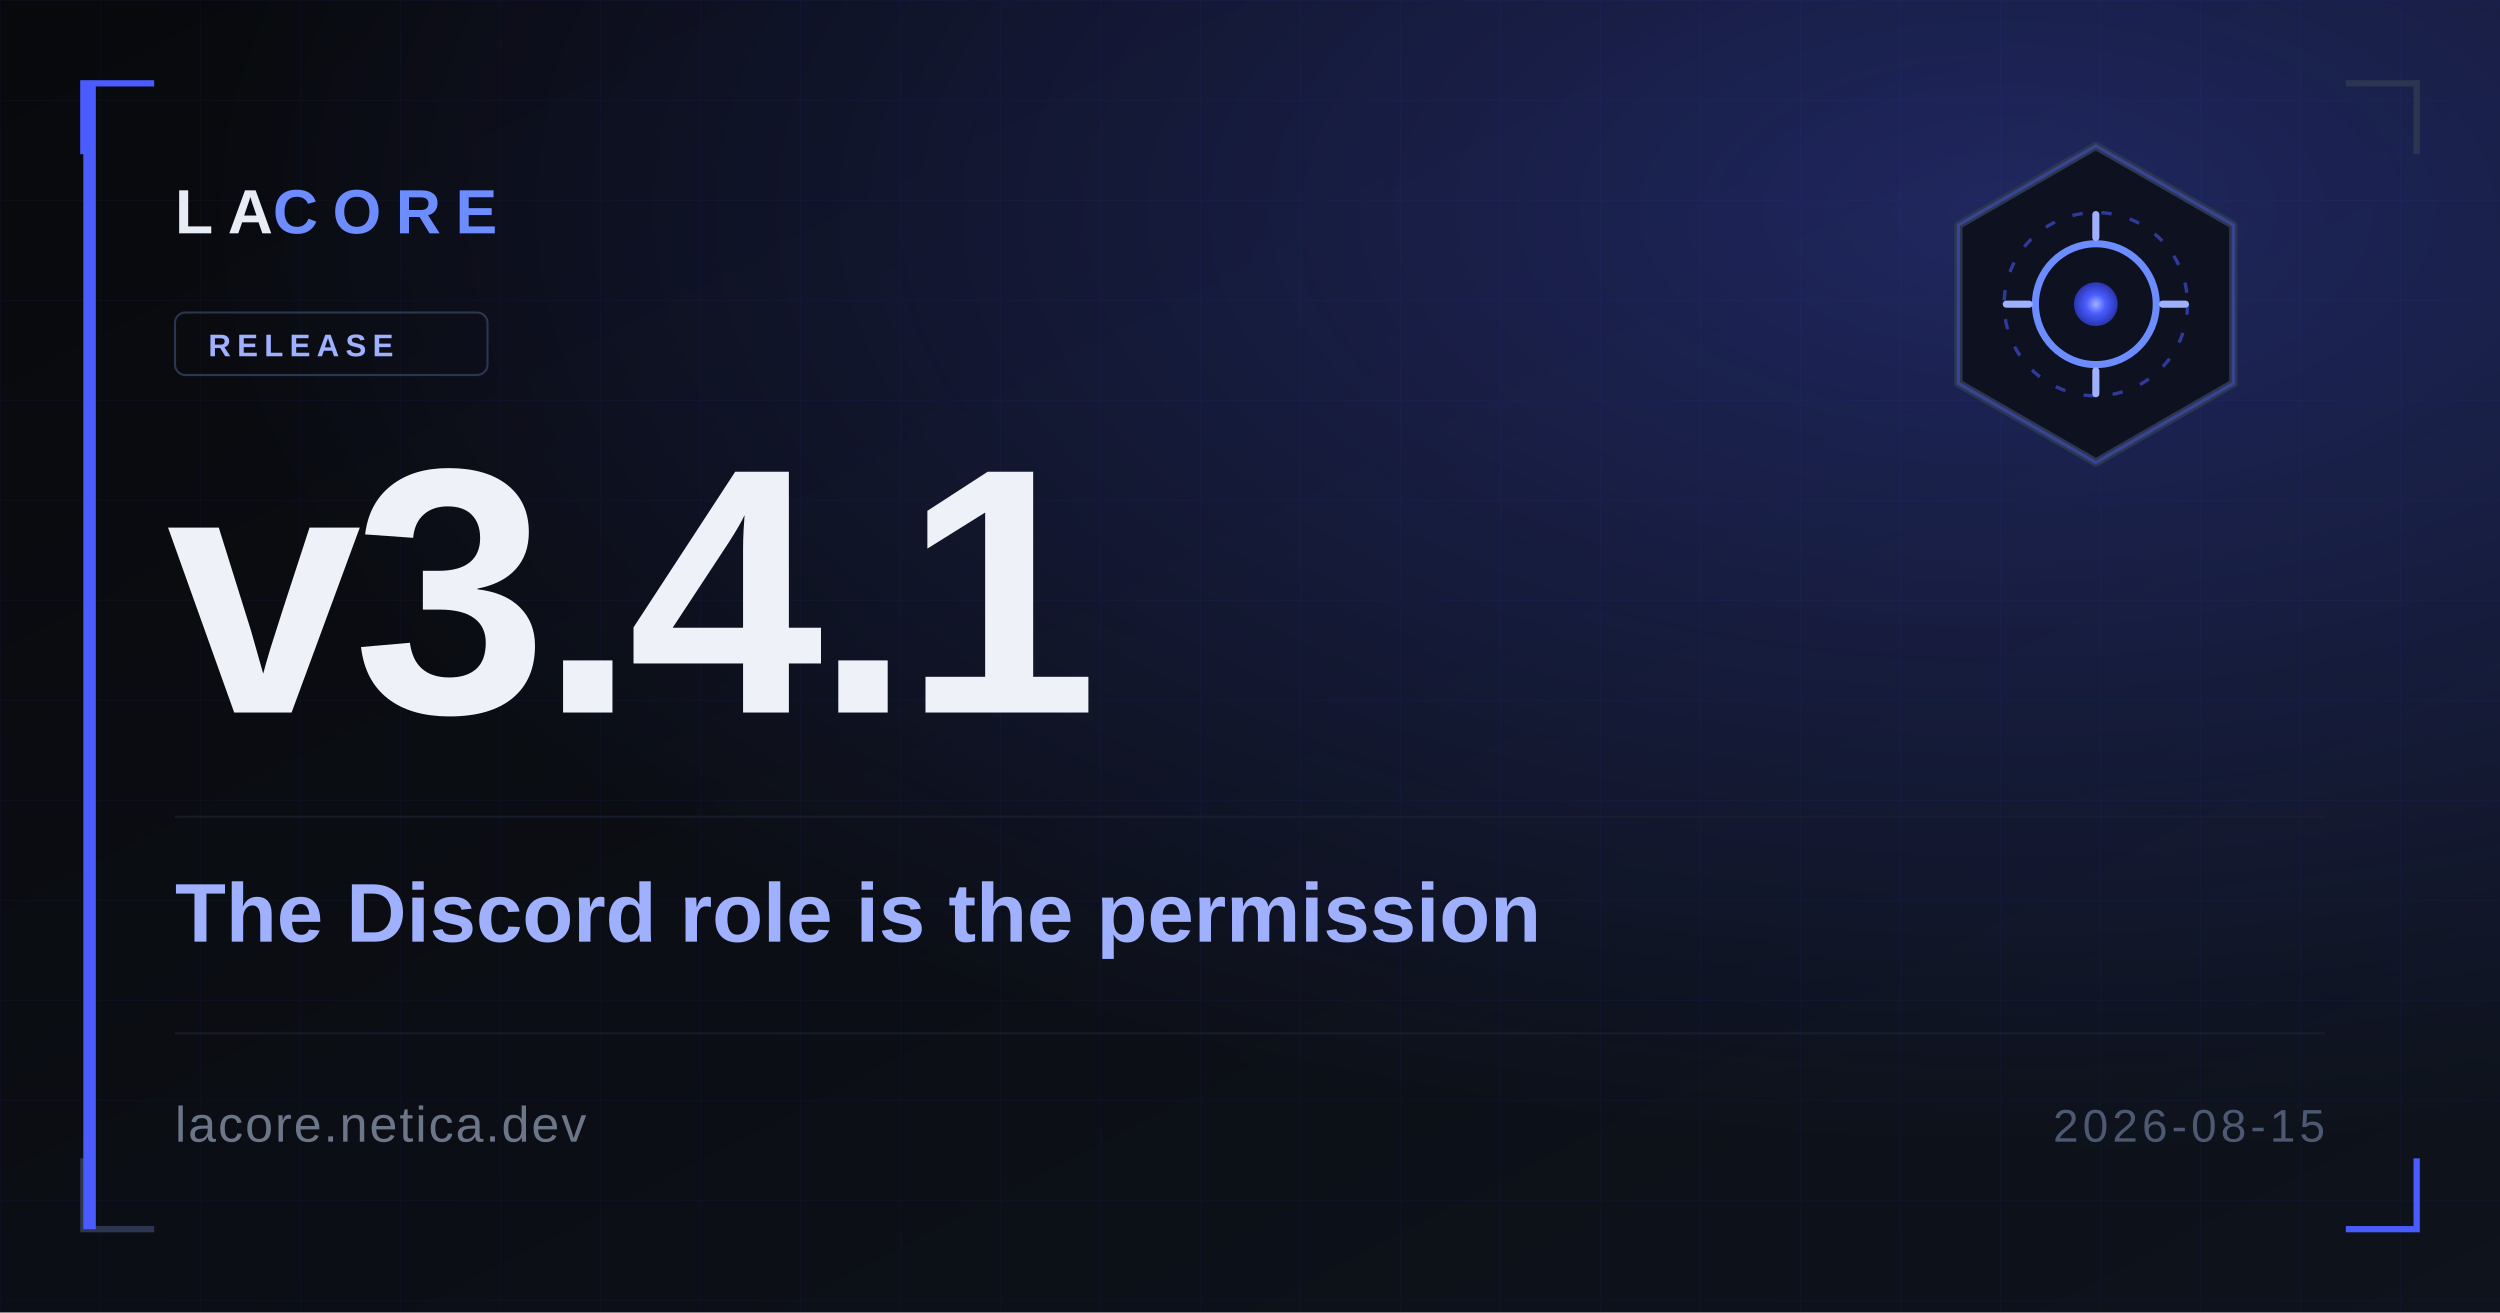
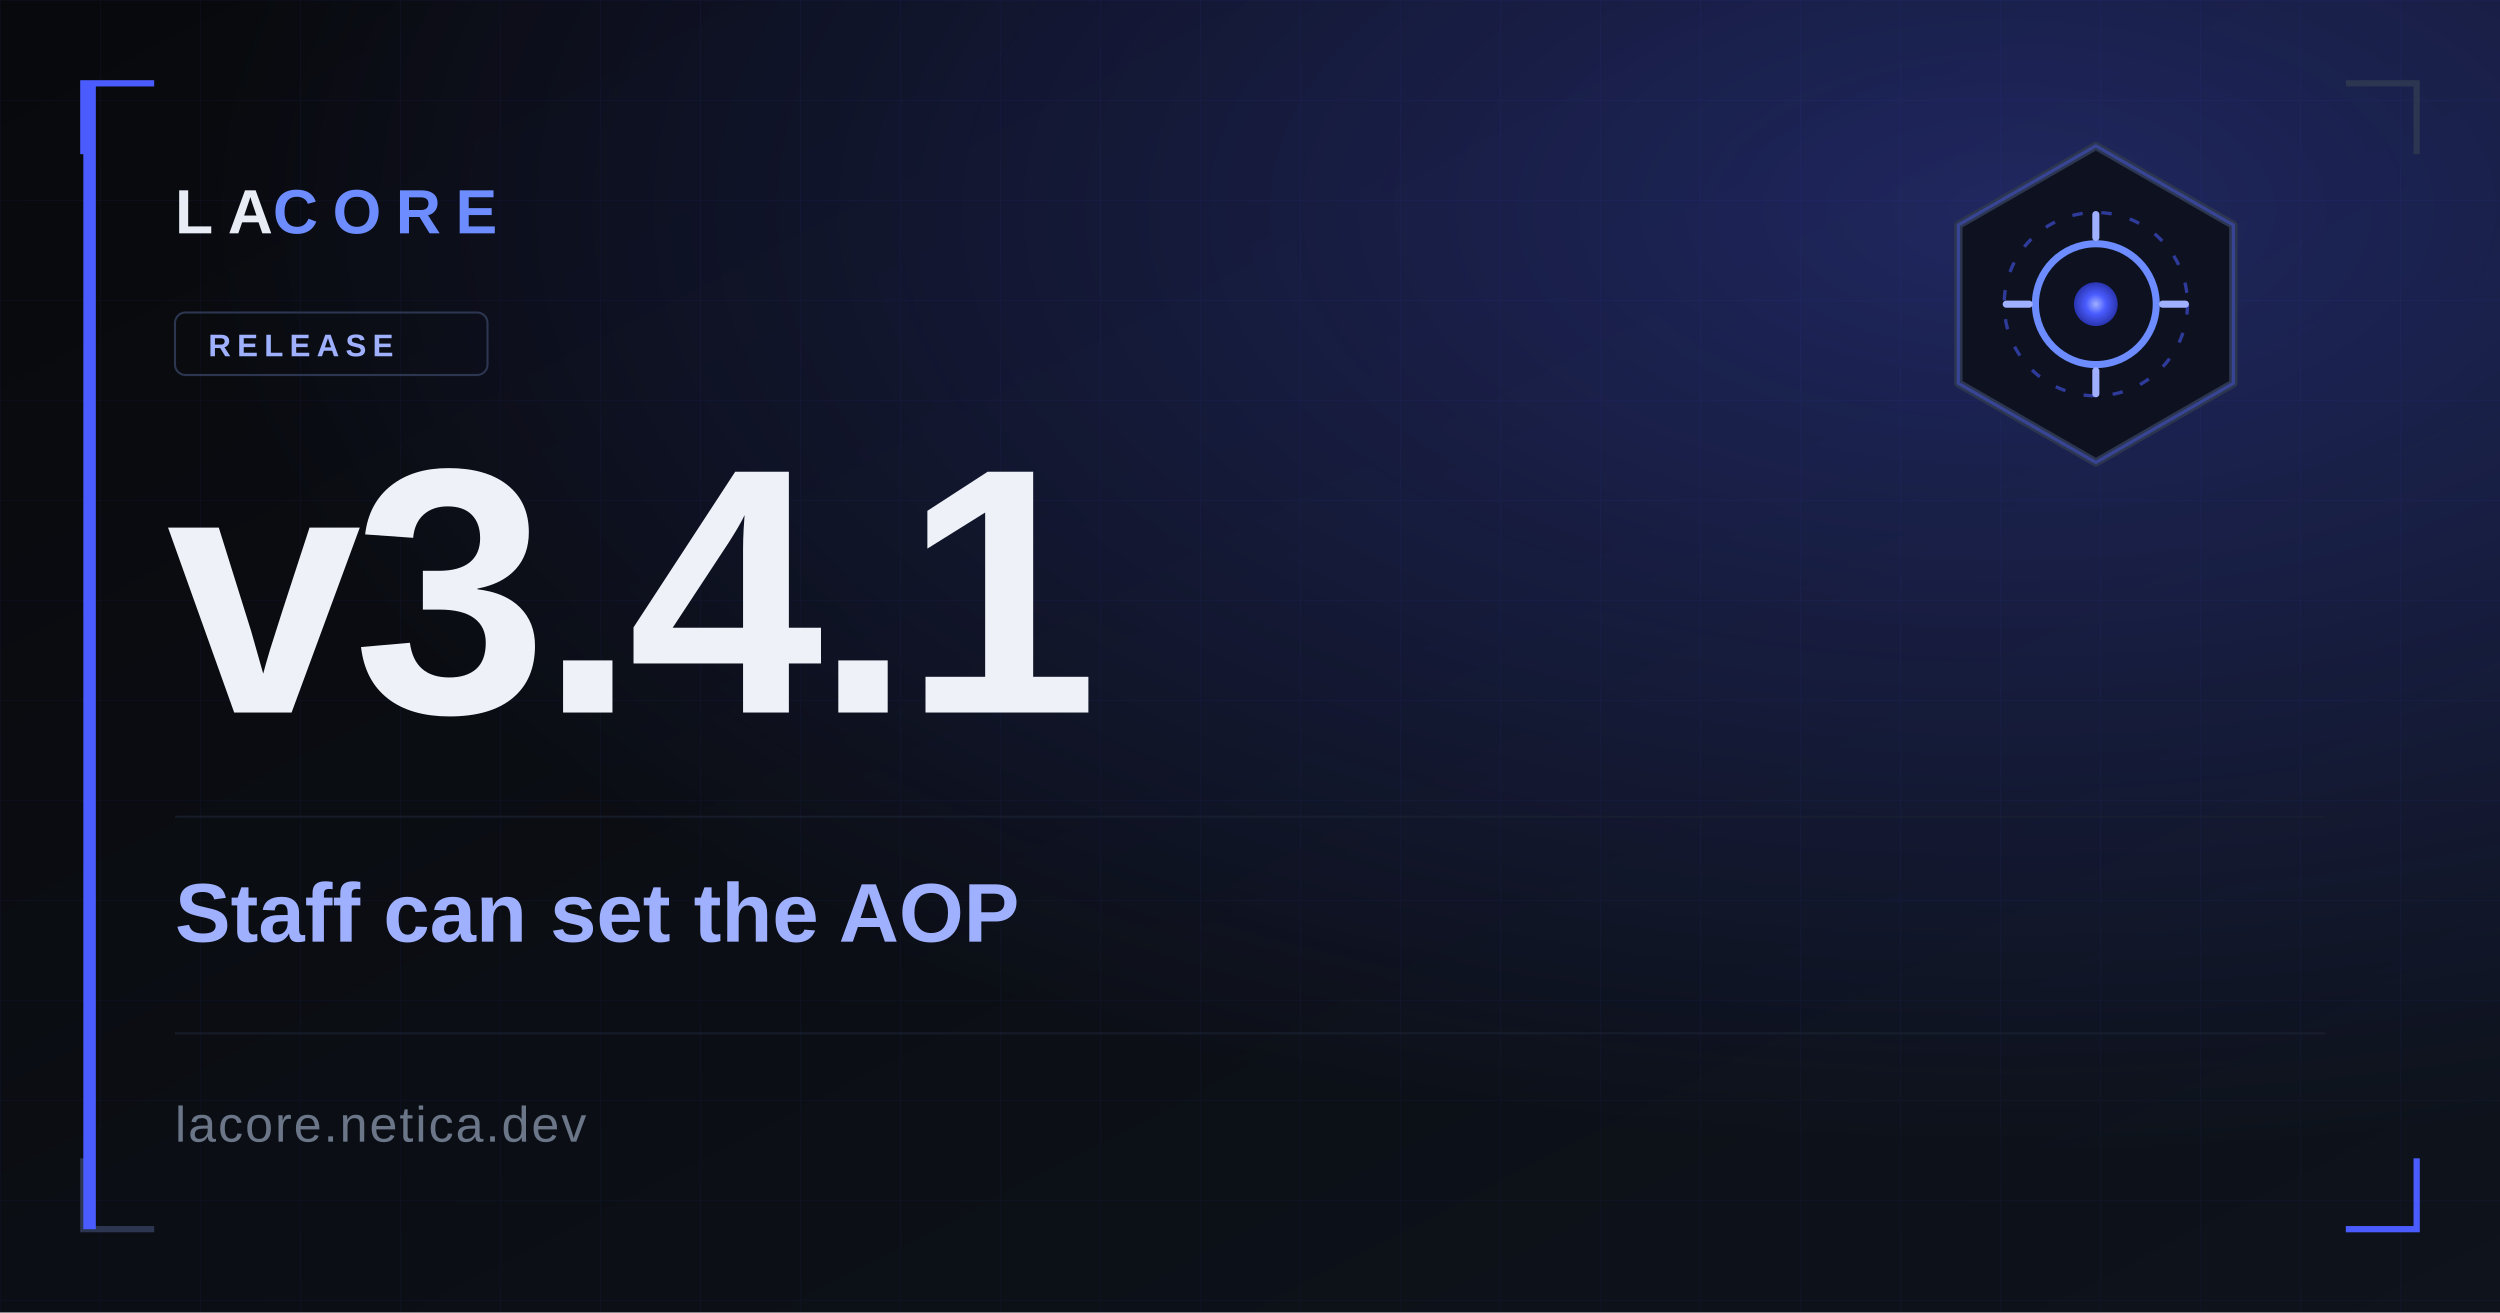
<svg xmlns="http://www.w3.org/2000/svg" viewBox="0 0 1200 630" font-family="'Chakra Petch', 'Segoe UI', system-ui, -apple-system, Arial, sans-serif">
  <defs>
    <linearGradient id="bg" x1="0" y1="0" x2="1" y2="1">
      <stop offset="0" stop-color="#08090c" />
      <stop offset="1" stop-color="#0e131c" />
    </linearGradient>
    <radialGradient id="glow" cx="0.8" cy="0.16" r="0.72">
      <stop offset="0" stop-color="#4a5cff" stop-opacity="0.32" />
      <stop offset="1" stop-color="#4a5cff" stop-opacity="0" />
    </radialGradient>
    <radialGradient id="core" cx="0.5" cy="0.5" r="0.5">
      <stop offset="0" stop-color="#9fb0ff" />
      <stop offset="0.45" stop-color="#4a5cff" />
      <stop offset="1" stop-color="#2a35b0" />
    </radialGradient>
    <pattern id="grid" width="48" height="48" patternUnits="userSpaceOnUse">
      <path d="M48 0H0V48" fill="none" stroke="#4a5cff" stroke-opacity="0.05" stroke-width="1" />
    </pattern>
  </defs>
  <rect width="1200" height="630" fill="url(#bg)" />
  <rect width="1200" height="630" fill="url(#grid)" />
  <rect width="1200" height="630" fill="url(#glow)" />
  <g stroke="#4a5cff" stroke-width="3" fill="none">
    <path d="M40 74 V40 H74" />
    <path d="M1160 556 V590 H1126" />
  </g>
  <g stroke="#2c3650" stroke-width="3" fill="none">
    <path d="M1160 74 V40 H1126" />
    <path d="M40 556 V590 H74" />
  </g>
  <rect x="40" y="40" width="6" height="550" fill="#4a5cff" />
  <g transform="translate(1006 150)">
    <g transform="translate(-90 -90)">
      <polygon points="90,10 156,48 156,124 90,162 24,124 24,48" fill="#0e1220" stroke="#2c3650" stroke-width="4" stroke-linejoin="round" />
      <polygon points="90,10 156,48 156,124 90,162 24,124 24,48" fill="none" stroke="#4a5cff" stroke-width="1.5" stroke-linejoin="round" opacity="0.4" />
      <circle cx="90" cy="86" r="44" fill="none" stroke="#4a5cff" stroke-width="1.6" stroke-dasharray="5 9" opacity="0.55" />
      <circle cx="90" cy="86" r="29" fill="none" stroke="#6c8cff" stroke-width="3.4" />
      <circle cx="90" cy="86" r="10.5" fill="url(#core)" />
      <g stroke="#9fb0ff" stroke-width="3.4" stroke-linecap="round">
        <line x1="90" y1="43" x2="90" y2="54" />
        <line x1="90" y1="118" x2="90" y2="129" />
        <line x1="47" y1="86" x2="58" y2="86" />
        <line x1="122" y1="86" x2="133" y2="86" />
      </g>
    </g>
  </g>
  <g stroke="#1a2131" stroke-width="1" opacity="0.7">
    <line x1="84" y1="392" x2="1116" y2="392" />
    <line x1="84" y1="496" x2="1116" y2="496" />
  </g>
  <text x="84" y="112" fill="#e7ecf5" font-size="30" font-weight="700" letter-spacing="7">LA<tspan fill="#6c8cff">CORE</tspan>
  </text>
  <g>
    <rect x="84" y="150" width="150" height="30" rx="5" fill="none" stroke="#2c3650" />
    <text x="100" y="171" fill="#9fb0ff" font-size="15" font-weight="700" letter-spacing="3">RELEASE</text>
  </g>
  <text x="80" y="342" fill="#eef2f8" font-size="168" font-weight="700" letter-spacing="-4">v3.4.1</text>
-   <text x="84" y="452" fill="#9fb0ff" font-size="40" font-weight="600">The Discord role is the permission</text>
+   <text x="84" y="452" fill="#9fb0ff" font-size="40" font-weight="600">Staff can set the AOP</text>
  <text x="84" y="548" fill="#6b7689" font-size="24" font-weight="500" letter-spacing="1">lacore.netica.dev</text>
-   <text x="1116" y="548" fill="#4d5872" font-size="22" font-weight="500" letter-spacing="2" text-anchor="end">2026-08-15</text>
+   <text x="1116" y="548" fill="#4d5872" font-size="22" font-weight="500" letter-spacing="2" text-anchor="end" />
</svg>
